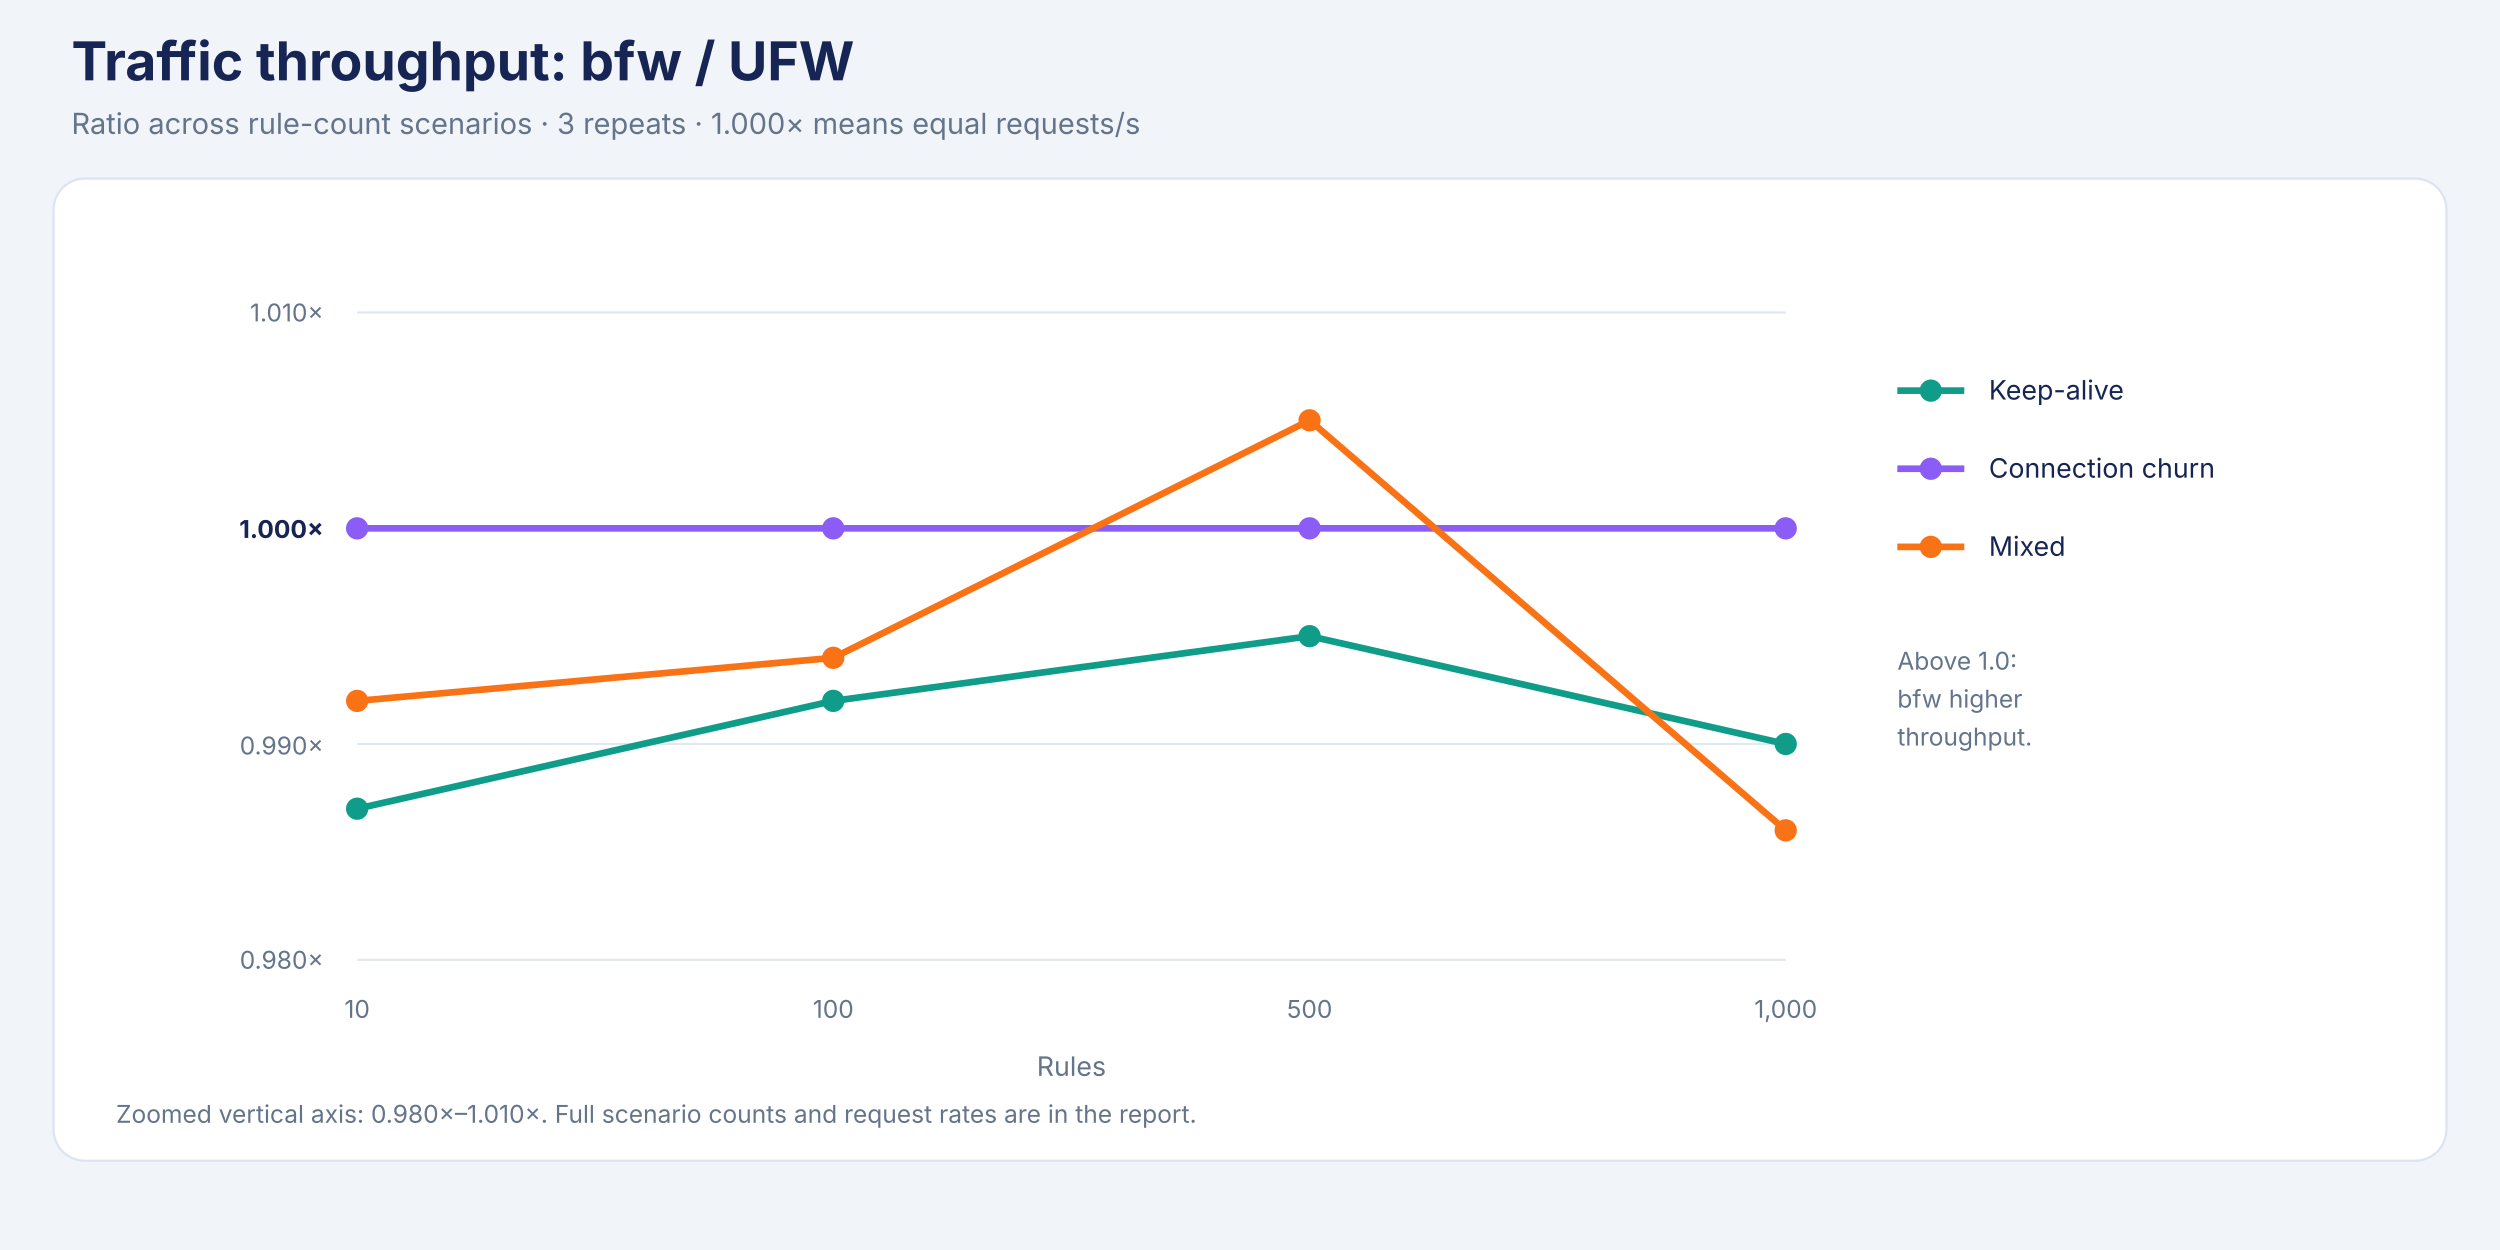
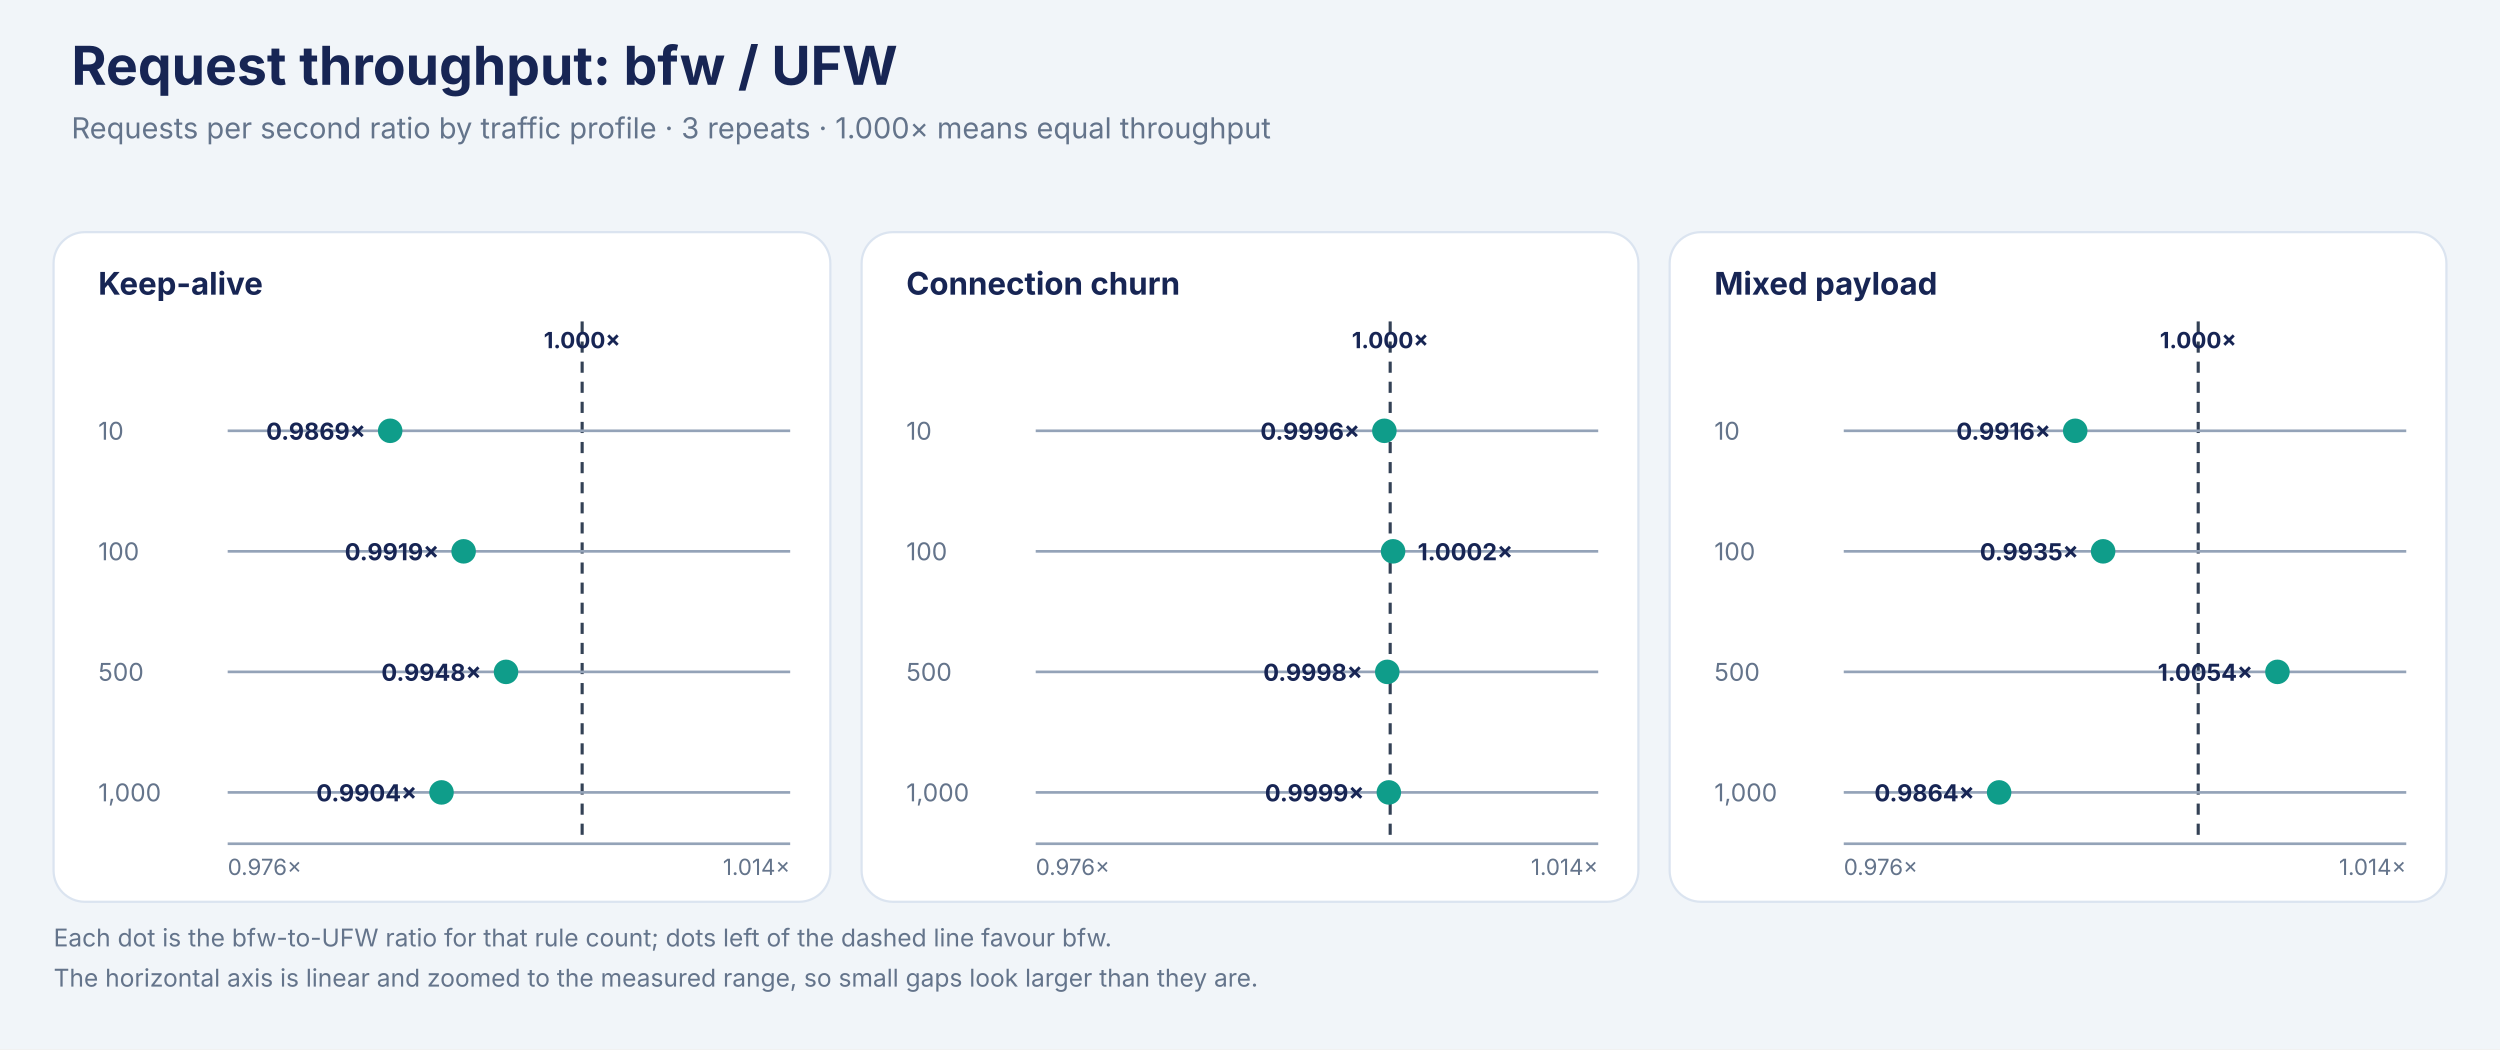
- <svg xmlns="http://www.w3.org/2000/svg" width="1120" height="560" viewBox="0 0 1120 560" role="img" aria-labelledby="title desc">
+ <svg xmlns="http://www.w3.org/2000/svg" width="1120" height="470" viewBox="0 0 1120 470" role="img" aria-labelledby="title desc">
  <style>
    text { font-family: Inter, ui-sans-serif, system-ui, -apple-system, "Segoe UI", sans-serif; fill: #172554; }
    .muted { fill: #64748b; }
-     .panel { fill: #fff; stroke: #dbe4f0; stroke-width: 1; }
+     .panel { fill: #ffffff; stroke: #dbe4f0; stroke-width: 1; }
    .grid { stroke: #e2e8f0; stroke-width: 1; }
-     .parity { stroke: #334155; stroke-width: 1.6; stroke-dasharray: 5 4; }
-     .line { fill: none; stroke-width: 3; stroke-linecap: round; stroke-linejoin: round; }
+     .axis { stroke: #94a3b8; stroke-width: 1.2; }
+     .parity { stroke: #334155; stroke-width: 1.4; stroke-dasharray: 5 4; }
+     .base { fill: #64748b; }
+     .bfw { fill: #0f9d8a; }
+     .ufw { fill: #3b82f6; }
+     .peak { fill-opacity: 0.42; }
  </style>
-   <rect width="1120" height="560" fill="#f1f5f9" />
-   <text x="32" y="36" font-size="24" font-weight="700">Traffic throughput: bfw / UFW</text>
-   <text x="32" y="60" font-size="13" class="muted">Ratio across rule-count scenarios · 3 repeats · 1.000× means equal requests/s</text>
-   <rect class="panel" x="24" y="80" width="1072" height="440" rx="14" />
-   <line class="grid" x1="160" y1="140" x2="800" y2="140" />
-   <line class="grid" x1="160" y1="236.7" x2="800" y2="236.7" />
-   <line class="grid" x1="160" y1="333.3" x2="800" y2="333.3" />
-   <line class="grid" x1="160" y1="430" x2="800" y2="430" />
-   <line class="parity" x1="160" y1="236.7" x2="800" y2="236.7" />
-   <text x="145" y="144" text-anchor="end" font-size="11" class="muted">1.010×</text>
-   <text x="145" y="241" text-anchor="end" font-size="11" font-weight="650">1.000×</text>
-   <text x="145" y="338" text-anchor="end" font-size="11" class="muted">0.990×</text>
-   <text x="145" y="434" text-anchor="end" font-size="11" class="muted">0.980×</text>
-   <text x="160" y="456" text-anchor="middle" font-size="11" class="muted">10</text>
-   <text x="373.3" y="456" text-anchor="middle" font-size="11" class="muted">100</text>
-   <text x="586.7" y="456" text-anchor="middle" font-size="11" class="muted">500</text>
-   <text x="800" y="456" text-anchor="middle" font-size="11" class="muted">1,000</text>
-   <text x="480" y="482" text-anchor="middle" font-size="12" class="muted">Rules</text>
-   <polyline class="line" stroke="#0f9d8a" points="160,362.3 373.3,314 586.7,285 800,333.3" />
-   <circle cx="160" cy="362.3" r="5" fill="#0f9d8a" />
-   <circle cx="373.3" cy="314" r="5" fill="#0f9d8a" />
-   <circle cx="586.7" cy="285" r="5" fill="#0f9d8a" />
-   <circle cx="800" cy="333.3" r="5" fill="#0f9d8a" />
-   <polyline class="line" stroke="#8b5cf6" points="160,236.7 373.3,236.7 586.7,236.7 800,236.7" />
-   <circle cx="160" cy="236.7" r="5" fill="#8b5cf6" />
-   <circle cx="373.3" cy="236.7" r="5" fill="#8b5cf6" />
-   <circle cx="586.7" cy="236.7" r="5" fill="#8b5cf6" />
-   <circle cx="800" cy="236.7" r="5" fill="#8b5cf6" />
-   <polyline class="line" stroke="#f97316" points="160,314 373.3,294.7 586.7,188.3 800,372" />
-   <circle cx="160" cy="314" r="5" fill="#f97316" />
-   <circle cx="373.3" cy="294.7" r="5" fill="#f97316" />
-   <circle cx="586.7" cy="188.3" r="5" fill="#f97316" />
-   <circle cx="800" cy="372" r="5" fill="#f97316" />
-   <line x1="850" y1="175" x2="880" y2="175" stroke="#0f9d8a" stroke-width="3" />
-   <circle cx="865" cy="175" r="5" fill="#0f9d8a" />
-   <text x="891" y="179" font-size="12">Keep-alive</text>
-   <line x1="850" y1="210" x2="880" y2="210" stroke="#8b5cf6" stroke-width="3" />
-   <circle cx="865" cy="210" r="5" fill="#8b5cf6" />
-   <text x="891" y="214" font-size="12">Connection churn</text>
-   <line x1="850" y1="245" x2="880" y2="245" stroke="#f97316" stroke-width="3" />
-   <circle cx="865" cy="245" r="5" fill="#f97316" />
-   <text x="891" y="249" font-size="12">Mixed</text>
-   <text x="850" y="300" font-size="11" class="muted">Above 1.0:</text>
-   <text x="850" y="317" font-size="11" class="muted">bfw higher</text>
-   <text x="850" y="334" font-size="11" class="muted">throughput.</text>
-   <text x="52" y="503" font-size="11" class="muted">Zoomed vertical axis: 0.980×–1.010×. Full scenario counts and request rates are in the report.</text>
+   <rect width="1120" height="470" fill="#f1f5f9" />
+   <text x="32" y="38" font-size="24" font-weight="700">Request throughput: bfw / UFW</text>
+   <text x="32" y="62" font-size="13" class="muted">Requests per second ratio by traffic profile · 3 repeats · 1.000× means equal throughput</text>
+   <rect class="panel" x="24.0" y="104" width="348.0" height="300" rx="14" />
+   <text x="44.0" y="132" font-size="14" font-weight="650">Keep-alive</text>
+   <line class="parity" x1="260.8" y1="144" x2="260.8" y2="378" />
+   <line class="axis" x1="102.0" y1="378" x2="354.0" y2="378" />
+   <text x="102.0" y="392" text-anchor="start" font-size="10" class="muted">0.976×</text>
+   <text x="354.0" y="392" text-anchor="end" font-size="10" class="muted">1.014×</text>
+   <text x="260.8" y="156" text-anchor="middle" font-size="10" font-weight="650">1.000×</text>
+   <text x="44.0" y="197.0" font-size="11" class="muted">10</text>
+   <line class="axis" x1="102.0" y1="193.0" x2="354.0" y2="193.0" />
+   <circle cx="174.8" cy="193.0" r="5.5" fill="#0f9d8a" />
+   <text x="163.8" y="197.0" text-anchor="end" font-size="10.5" font-weight="650" fill="#0f9d8a">0.9869×</text>
+   <text x="44.0" y="251.0" font-size="11" class="muted">100</text>
+   <line class="axis" x1="102.0" y1="247.0" x2="354.0" y2="247.0" />
+   <circle cx="207.7" cy="247.0" r="5.5" fill="#0f9d8a" />
+   <text x="196.7" y="251.0" text-anchor="end" font-size="10.5" font-weight="650" fill="#0f9d8a">0.9919×</text>
+   <text x="44.0" y="305.0" font-size="11" class="muted">500</text>
+   <line class="axis" x1="102.0" y1="301.0" x2="354.0" y2="301.0" />
+   <circle cx="226.7" cy="301.0" r="5.5" fill="#0f9d8a" />
+   <text x="215.7" y="305.0" text-anchor="end" font-size="10.5" font-weight="650" fill="#0f9d8a">0.9948×</text>
+   <text x="44.0" y="359.0" font-size="11" class="muted">1,000</text>
+   <line class="axis" x1="102.0" y1="355.0" x2="354.0" y2="355.0" />
+   <circle cx="197.8" cy="355.0" r="5.5" fill="#0f9d8a" />
+   <text x="186.8" y="359.0" text-anchor="end" font-size="10.5" font-weight="650" fill="#0f9d8a">0.9904×</text>
+   <rect class="panel" x="386.0" y="104" width="348.0" height="300" rx="14" />
+   <text x="406.0" y="132" font-size="14" font-weight="650">Connection churn</text>
+   <line class="parity" x1="622.8" y1="144" x2="622.8" y2="378" />
+   <line class="axis" x1="464.0" y1="378" x2="716.0" y2="378" />
+   <text x="464.0" y="392" text-anchor="start" font-size="10" class="muted">0.976×</text>
+   <text x="716.0" y="392" text-anchor="end" font-size="10" class="muted">1.014×</text>
+   <text x="622.8" y="156" text-anchor="middle" font-size="10" font-weight="650">1.000×</text>
+   <text x="406.0" y="197.0" font-size="11" class="muted">10</text>
+   <line class="axis" x1="464.0" y1="193.0" x2="716.0" y2="193.0" />
+   <circle cx="620.2" cy="193.0" r="5.5" fill="#0f9d8a" />
+   <text x="609.2" y="197.0" text-anchor="end" font-size="10.5" font-weight="650" fill="#0f9d8a">0.9996×</text>
+   <text x="406.0" y="251.0" font-size="11" class="muted">100</text>
+   <line class="axis" x1="464.0" y1="247.0" x2="716.0" y2="247.0" />
+   <circle cx="624.1" cy="247.0" r="5.5" fill="#0f9d8a" />
+   <text x="635.1" y="251.0" text-anchor="start" font-size="10.5" font-weight="650" fill="#0f9d8a">1.0002×</text>
+   <text x="406.0" y="305.0" font-size="11" class="muted">500</text>
+   <line class="axis" x1="464.0" y1="301.0" x2="716.0" y2="301.0" />
+   <circle cx="621.5" cy="301.0" r="5.5" fill="#0f9d8a" />
+   <text x="610.5" y="305.0" text-anchor="end" font-size="10.5" font-weight="650" fill="#0f9d8a">0.9998×</text>
+   <text x="406.0" y="359.0" font-size="11" class="muted">1,000</text>
+   <line class="axis" x1="464.0" y1="355.0" x2="716.0" y2="355.0" />
+   <circle cx="622.2" cy="355.0" r="5.5" fill="#0f9d8a" />
+   <text x="611.2" y="359.0" text-anchor="end" font-size="10.5" font-weight="650" fill="#0f9d8a">0.9999×</text>
+   <rect class="panel" x="748.0" y="104" width="348.0" height="300" rx="14" />
+   <text x="768.0" y="132" font-size="14" font-weight="650">Mixed payload</text>
+   <line class="parity" x1="984.8" y1="144" x2="984.8" y2="378" />
+   <line class="axis" x1="826.0" y1="378" x2="1078.0" y2="378" />
+   <text x="826.0" y="392" text-anchor="start" font-size="10" class="muted">0.976×</text>
+   <text x="1078.0" y="392" text-anchor="end" font-size="10" class="muted">1.014×</text>
+   <text x="984.8" y="156" text-anchor="middle" font-size="10" font-weight="650">1.000×</text>
+   <text x="768.0" y="197.0" font-size="11" class="muted">10</text>
+   <line class="axis" x1="826.0" y1="193.0" x2="1078.0" y2="193.0" />
+   <circle cx="929.7" cy="193.0" r="5.5" fill="#0f9d8a" />
+   <text x="918.7" y="197.0" text-anchor="end" font-size="10.5" font-weight="650" fill="#0f9d8a">0.9916×</text>
+   <text x="768.0" y="251.0" font-size="11" class="muted">100</text>
+   <line class="axis" x1="826.0" y1="247.0" x2="1078.0" y2="247.0" />
+   <circle cx="942.2" cy="247.0" r="5.5" fill="#0f9d8a" />
+   <text x="931.2" y="251.0" text-anchor="end" font-size="10.5" font-weight="650" fill="#0f9d8a">0.9935×</text>
+   <text x="768.0" y="305.0" font-size="11" class="muted">500</text>
+   <line class="axis" x1="826.0" y1="301.0" x2="1078.0" y2="301.0" />
+   <circle cx="1020.3" cy="301.0" r="5.5" fill="#0f9d8a" />
+   <text x="1009.3" y="305.0" text-anchor="end" font-size="10.5" font-weight="650" fill="#0f9d8a">1.0054×</text>
+   <text x="768.0" y="359.0" font-size="11" class="muted">1,000</text>
+   <line class="axis" x1="826.0" y1="355.0" x2="1078.0" y2="355.0" />
+   <circle cx="895.6" cy="355.0" r="5.5" fill="#0f9d8a" />
+   <text x="884.6" y="359.0" text-anchor="end" font-size="10.5" font-weight="650" fill="#0f9d8a">0.9864×</text>
+   <text x="24" y="424" font-size="11" class="muted">Each dot is the bfw-to-UFW ratio for that rule count; dots left of the dashed line favour bfw.</text>
+   <text x="24" y="442" font-size="11" class="muted">The horizontal axis is linear and zoomed to the measured range, so small gaps look larger than they are.</text>
</svg>
